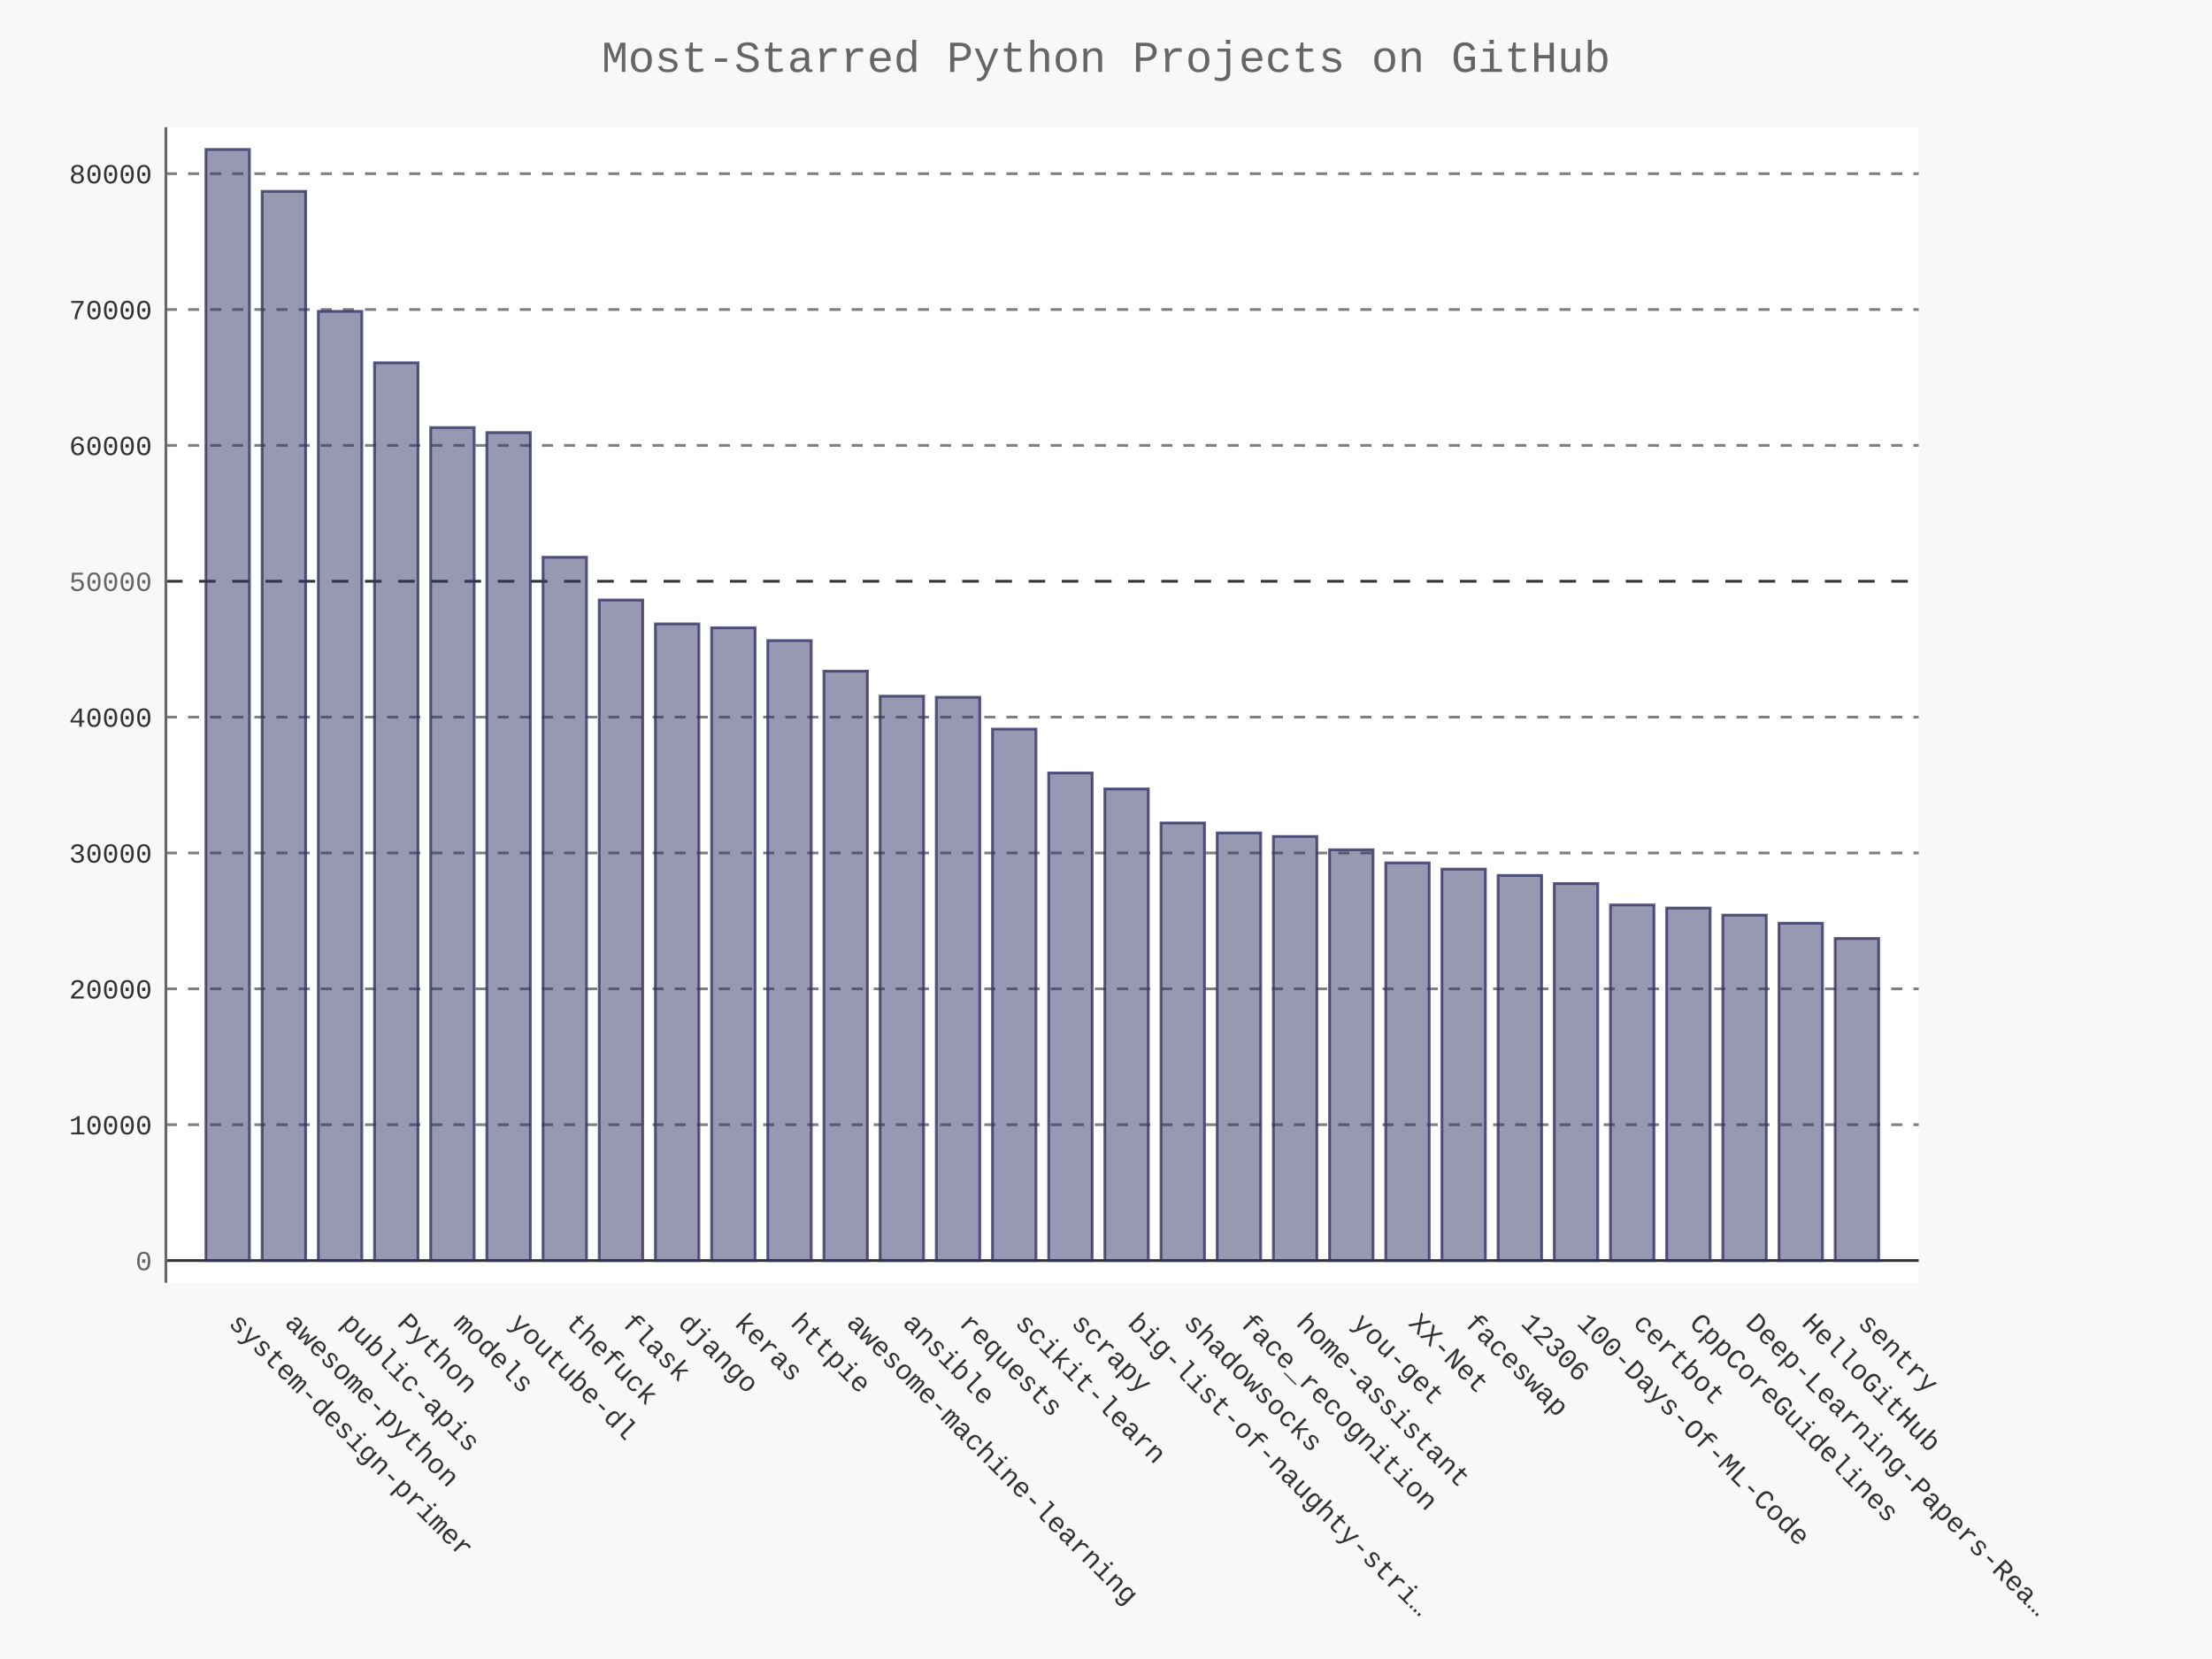
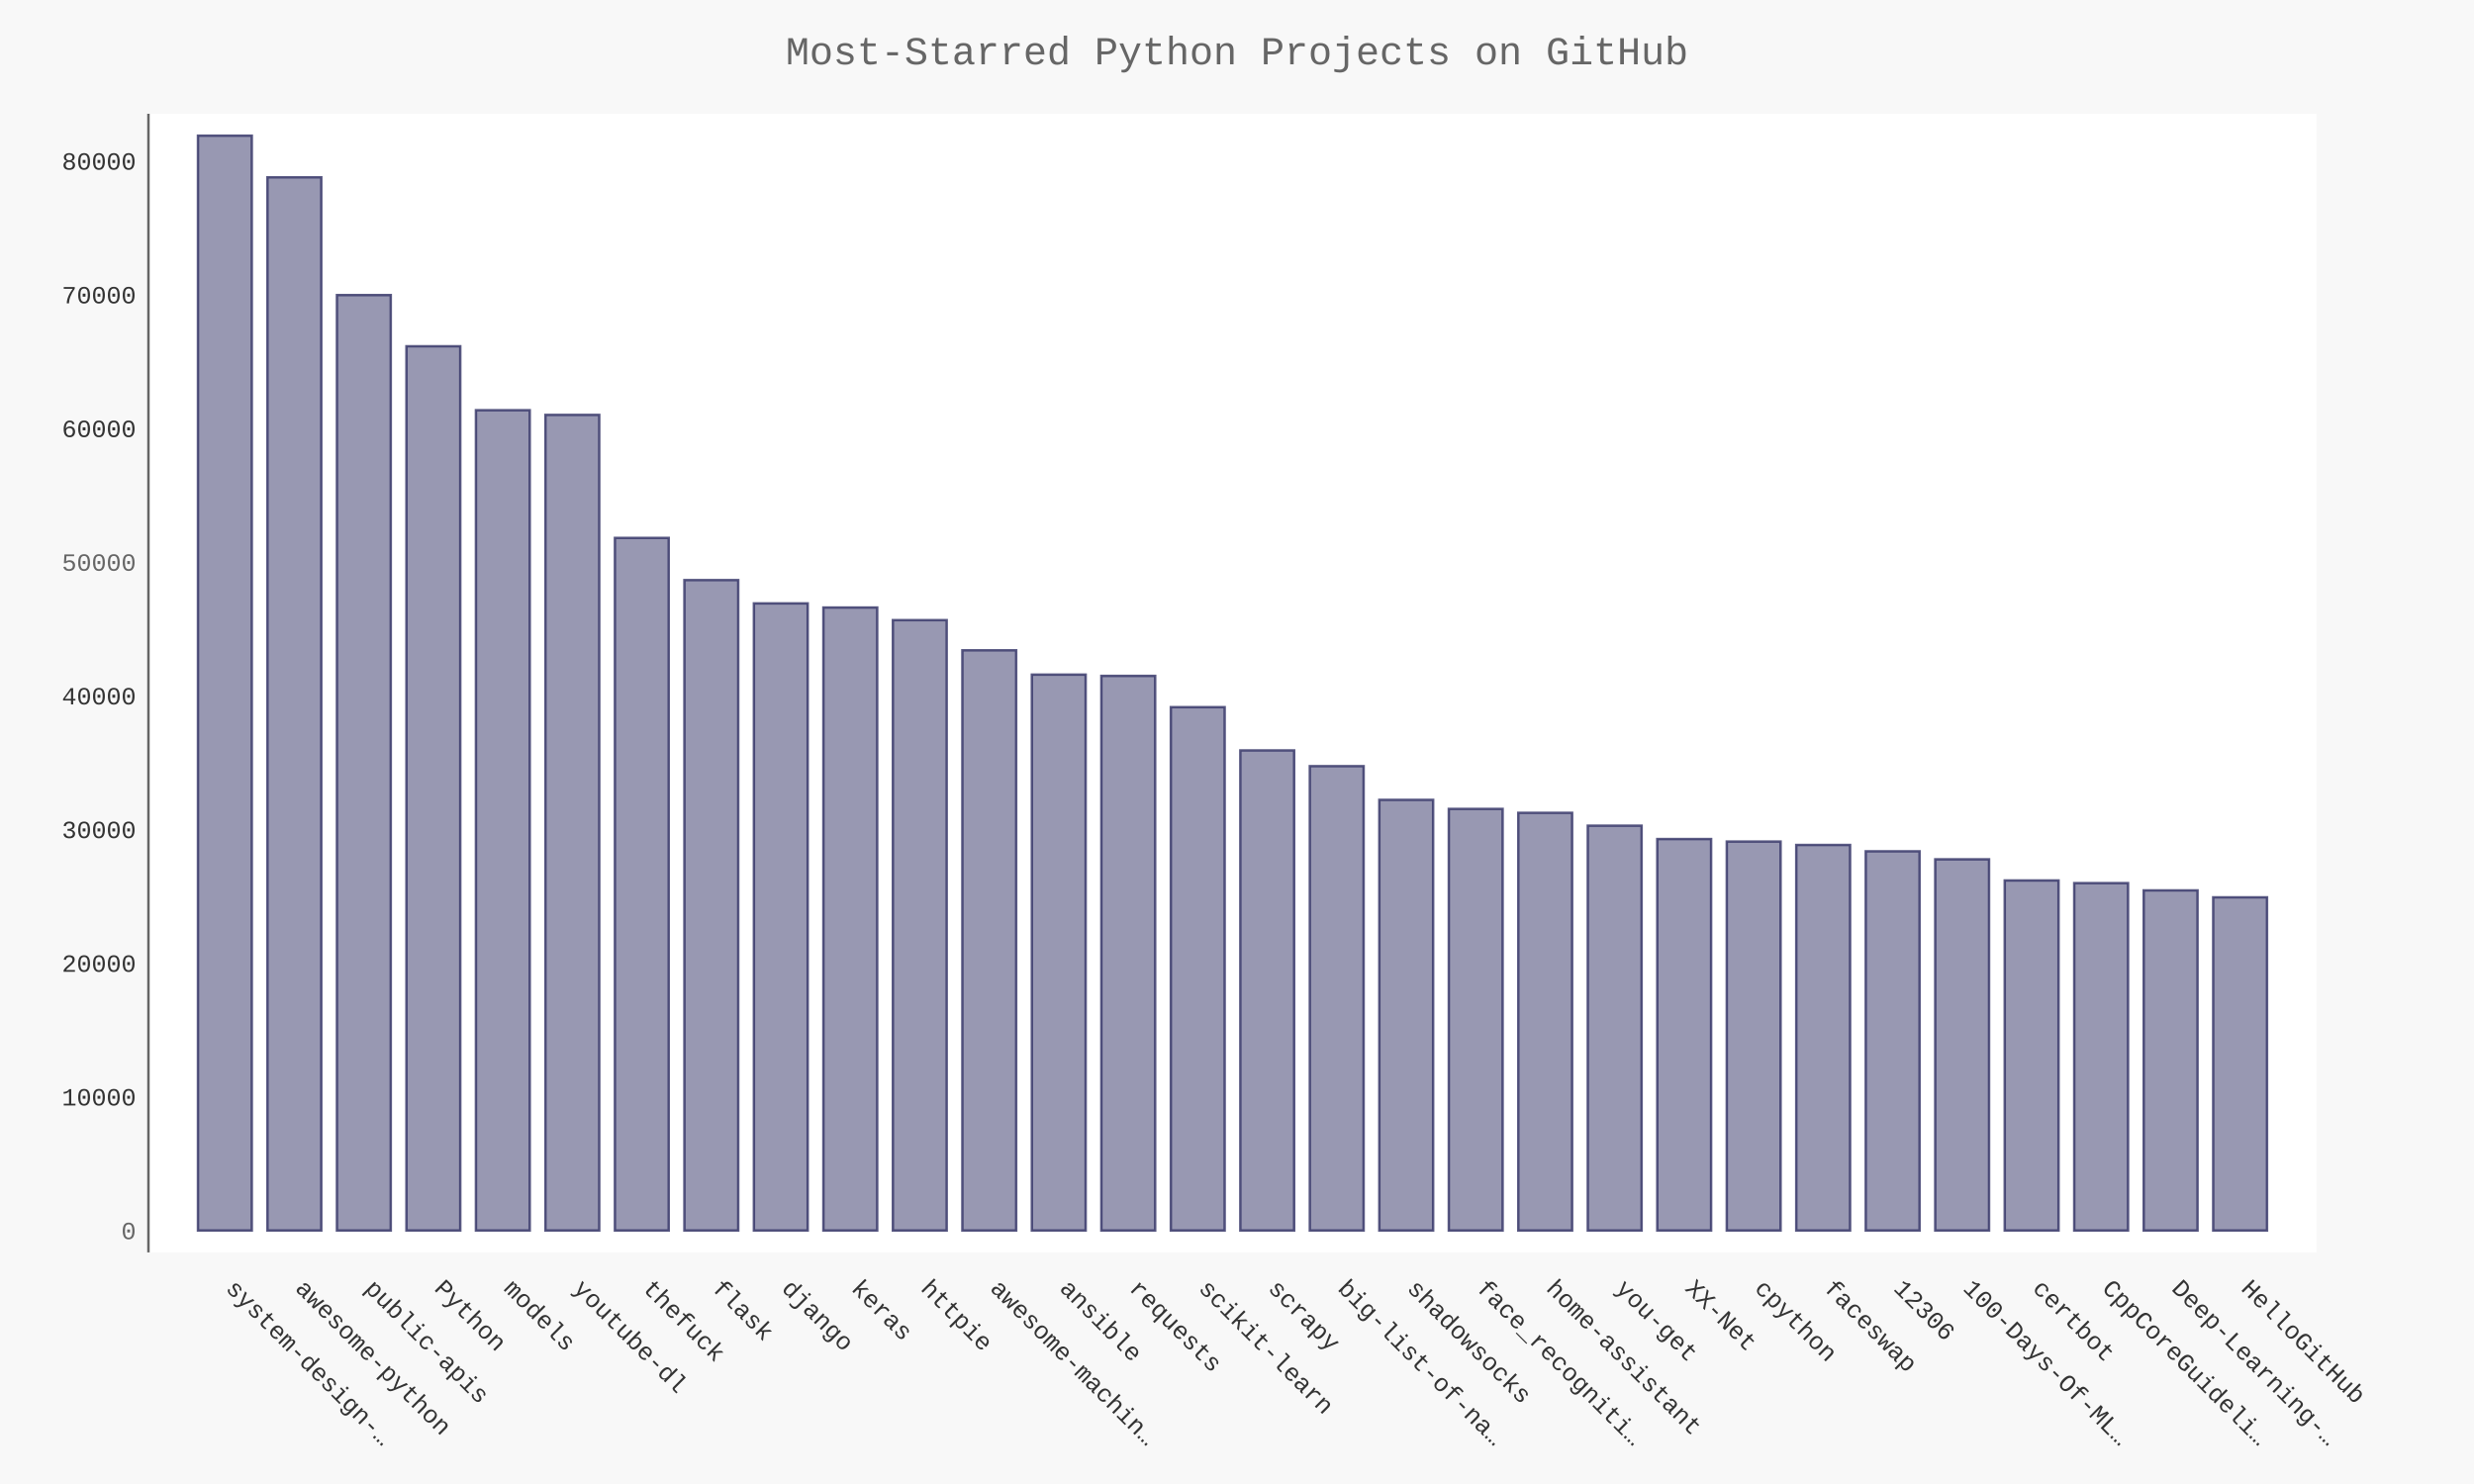
- <svg xmlns="http://www.w3.org/2000/svg" id="chart-6fff0e84-6c82-4b8a-a5e7-587be5ea14d1" class="pygal-chart" viewBox="0 0 800 600">
+ <svg xmlns="http://www.w3.org/2000/svg" id="chart-fe923cab-a048-4718-bad2-203f5459e405" class="pygal-chart" viewBox="0 0 1000 600">
  <defs>
-     <style type="text/css">#chart-6fff0e84-6c82-4b8a-a5e7-587be5ea14d1{-webkit-user-select:none;-webkit-font-smoothing:antialiased;font-family:Consolas,"Liberation Mono",Menlo,Courier,monospace}#chart-6fff0e84-6c82-4b8a-a5e7-587be5ea14d1 .title{font-family:Consolas,"Liberation Mono",Menlo,Courier,monospace;font-size:16px}#chart-6fff0e84-6c82-4b8a-a5e7-587be5ea14d1 .legends .legend text{font-family:Consolas,"Liberation Mono",Menlo,Courier,monospace;font-size:14px}#chart-6fff0e84-6c82-4b8a-a5e7-587be5ea14d1 .axis text{font-family:Consolas,"Liberation Mono",Menlo,Courier,monospace;font-size:10px}#chart-6fff0e84-6c82-4b8a-a5e7-587be5ea14d1 .axis text.major{font-family:Consolas,"Liberation Mono",Menlo,Courier,monospace;font-size:10px}#chart-6fff0e84-6c82-4b8a-a5e7-587be5ea14d1 .text-overlay text.value{font-family:Consolas,"Liberation Mono",Menlo,Courier,monospace;font-size:16px}#chart-6fff0e84-6c82-4b8a-a5e7-587be5ea14d1 .text-overlay text.label{font-family:Consolas,"Liberation Mono",Menlo,Courier,monospace;font-size:10px}#chart-6fff0e84-6c82-4b8a-a5e7-587be5ea14d1 .tooltip{font-family:Consolas,"Liberation Mono",Menlo,Courier,monospace;font-size:14px}#chart-6fff0e84-6c82-4b8a-a5e7-587be5ea14d1 text.no_data{font-family:Consolas,"Liberation Mono",Menlo,Courier,monospace;font-size:64px}
- #chart-6fff0e84-6c82-4b8a-a5e7-587be5ea14d1{background-color:#f8f8f8}#chart-6fff0e84-6c82-4b8a-a5e7-587be5ea14d1 path,#chart-6fff0e84-6c82-4b8a-a5e7-587be5ea14d1 line,#chart-6fff0e84-6c82-4b8a-a5e7-587be5ea14d1 rect,#chart-6fff0e84-6c82-4b8a-a5e7-587be5ea14d1 circle{-webkit-transition:250ms ease-in;-moz-transition:250ms ease-in;transition:250ms ease-in}#chart-6fff0e84-6c82-4b8a-a5e7-587be5ea14d1 .graph &gt; .background{fill:#f8f8f8}#chart-6fff0e84-6c82-4b8a-a5e7-587be5ea14d1 .plot &gt; .background{fill:#ffffff}#chart-6fff0e84-6c82-4b8a-a5e7-587be5ea14d1 .graph{fill:#333}#chart-6fff0e84-6c82-4b8a-a5e7-587be5ea14d1 text.no_data{fill:#666}#chart-6fff0e84-6c82-4b8a-a5e7-587be5ea14d1 .title{fill:#666}#chart-6fff0e84-6c82-4b8a-a5e7-587be5ea14d1 .legends .legend text{fill:#333}#chart-6fff0e84-6c82-4b8a-a5e7-587be5ea14d1 .legends .legend:hover text{fill:#666}#chart-6fff0e84-6c82-4b8a-a5e7-587be5ea14d1 .axis .line{stroke:#666}#chart-6fff0e84-6c82-4b8a-a5e7-587be5ea14d1 .axis .guide.line{stroke:rgba(0,0,0,0.5)}#chart-6fff0e84-6c82-4b8a-a5e7-587be5ea14d1 .axis .major.line{stroke:#333}#chart-6fff0e84-6c82-4b8a-a5e7-587be5ea14d1 .axis text.major{fill:#666}#chart-6fff0e84-6c82-4b8a-a5e7-587be5ea14d1 .axis.y .guides:hover .guide.line,#chart-6fff0e84-6c82-4b8a-a5e7-587be5ea14d1 .line-graph .axis.x .guides:hover .guide.line,#chart-6fff0e84-6c82-4b8a-a5e7-587be5ea14d1 .stackedline-graph .axis.x .guides:hover .guide.line,#chart-6fff0e84-6c82-4b8a-a5e7-587be5ea14d1 .xy-graph .axis.x .guides:hover .guide.line{stroke:#666}#chart-6fff0e84-6c82-4b8a-a5e7-587be5ea14d1 .axis .guides:hover text{fill:#666}#chart-6fff0e84-6c82-4b8a-a5e7-587be5ea14d1 .reactive{fill-opacity:.5;stroke-opacity:.8}#chart-6fff0e84-6c82-4b8a-a5e7-587be5ea14d1 .ci{stroke:#333}#chart-6fff0e84-6c82-4b8a-a5e7-587be5ea14d1 .reactive.active,#chart-6fff0e84-6c82-4b8a-a5e7-587be5ea14d1 .active .reactive{fill-opacity:.9;stroke-opacity:.9;stroke-width:4}#chart-6fff0e84-6c82-4b8a-a5e7-587be5ea14d1 .ci .reactive.active{stroke-width:1.5}#chart-6fff0e84-6c82-4b8a-a5e7-587be5ea14d1 .series text{fill:#666}#chart-6fff0e84-6c82-4b8a-a5e7-587be5ea14d1 .tooltip rect{fill:#ffffff;stroke:#666;-webkit-transition:opacity 250ms ease-in;-moz-transition:opacity 250ms ease-in;transition:opacity 250ms ease-in}#chart-6fff0e84-6c82-4b8a-a5e7-587be5ea14d1 .tooltip .label{fill:#333}#chart-6fff0e84-6c82-4b8a-a5e7-587be5ea14d1 .tooltip .label{fill:#333}#chart-6fff0e84-6c82-4b8a-a5e7-587be5ea14d1 .tooltip .legend{font-size:.8em;fill:rgba(0,0,0,0.5)}#chart-6fff0e84-6c82-4b8a-a5e7-587be5ea14d1 .tooltip .x_label{font-size:.6em;fill:#666}#chart-6fff0e84-6c82-4b8a-a5e7-587be5ea14d1 .tooltip .xlink{font-size:.5em;text-decoration:underline}#chart-6fff0e84-6c82-4b8a-a5e7-587be5ea14d1 .tooltip .value{font-size:1.5em}#chart-6fff0e84-6c82-4b8a-a5e7-587be5ea14d1 .bound{font-size:.5em}#chart-6fff0e84-6c82-4b8a-a5e7-587be5ea14d1 .max-value{font-size:.75em;fill:rgba(0,0,0,0.5)}#chart-6fff0e84-6c82-4b8a-a5e7-587be5ea14d1 .map-element{fill:#ffffff;stroke:rgba(0,0,0,0.5) !important}#chart-6fff0e84-6c82-4b8a-a5e7-587be5ea14d1 .map-element .reactive{fill-opacity:inherit;stroke-opacity:inherit}#chart-6fff0e84-6c82-4b8a-a5e7-587be5ea14d1 .color-0,#chart-6fff0e84-6c82-4b8a-a5e7-587be5ea14d1 .color-0 a:visited{stroke:#333366;fill:#333366}#chart-6fff0e84-6c82-4b8a-a5e7-587be5ea14d1 .text-overlay .color-0 text{fill:black}
- #chart-6fff0e84-6c82-4b8a-a5e7-587be5ea14d1 text.no_data{text-anchor:middle}#chart-6fff0e84-6c82-4b8a-a5e7-587be5ea14d1 .guide.line{fill:none}#chart-6fff0e84-6c82-4b8a-a5e7-587be5ea14d1 .centered{text-anchor:middle}#chart-6fff0e84-6c82-4b8a-a5e7-587be5ea14d1 .title{text-anchor:middle}#chart-6fff0e84-6c82-4b8a-a5e7-587be5ea14d1 .legends .legend text{fill-opacity:1}#chart-6fff0e84-6c82-4b8a-a5e7-587be5ea14d1 .axis.x text{text-anchor:middle}#chart-6fff0e84-6c82-4b8a-a5e7-587be5ea14d1 .axis.x:not(.web) text[transform]{text-anchor:start}#chart-6fff0e84-6c82-4b8a-a5e7-587be5ea14d1 .axis.x:not(.web) text[transform].backwards{text-anchor:end}#chart-6fff0e84-6c82-4b8a-a5e7-587be5ea14d1 .axis.y text{text-anchor:end}#chart-6fff0e84-6c82-4b8a-a5e7-587be5ea14d1 .axis.y text[transform].backwards{text-anchor:start}#chart-6fff0e84-6c82-4b8a-a5e7-587be5ea14d1 .axis.y2 text{text-anchor:start}#chart-6fff0e84-6c82-4b8a-a5e7-587be5ea14d1 .axis.y2 text[transform].backwards{text-anchor:end}#chart-6fff0e84-6c82-4b8a-a5e7-587be5ea14d1 .axis .guide.line{stroke-dasharray:4,4}#chart-6fff0e84-6c82-4b8a-a5e7-587be5ea14d1 .axis .major.guide.line{stroke-dasharray:6,6}#chart-6fff0e84-6c82-4b8a-a5e7-587be5ea14d1 .horizontal .axis.y .guide.line,#chart-6fff0e84-6c82-4b8a-a5e7-587be5ea14d1 .horizontal .axis.y2 .guide.line,#chart-6fff0e84-6c82-4b8a-a5e7-587be5ea14d1 .vertical .axis.x .guide.line{opacity:0}#chart-6fff0e84-6c82-4b8a-a5e7-587be5ea14d1 .horizontal .axis.always_show .guide.line,#chart-6fff0e84-6c82-4b8a-a5e7-587be5ea14d1 .vertical .axis.always_show .guide.line{opacity:1 !important}#chart-6fff0e84-6c82-4b8a-a5e7-587be5ea14d1 .axis.y .guides:hover .guide.line,#chart-6fff0e84-6c82-4b8a-a5e7-587be5ea14d1 .axis.y2 .guides:hover .guide.line,#chart-6fff0e84-6c82-4b8a-a5e7-587be5ea14d1 .axis.x .guides:hover .guide.line{opacity:1}#chart-6fff0e84-6c82-4b8a-a5e7-587be5ea14d1 .axis .guides:hover text{opacity:1}#chart-6fff0e84-6c82-4b8a-a5e7-587be5ea14d1 .nofill{fill:none}#chart-6fff0e84-6c82-4b8a-a5e7-587be5ea14d1 .subtle-fill{fill-opacity:.2}#chart-6fff0e84-6c82-4b8a-a5e7-587be5ea14d1 .dot{stroke-width:1px;fill-opacity:1}#chart-6fff0e84-6c82-4b8a-a5e7-587be5ea14d1 .dot.active{stroke-width:5px}#chart-6fff0e84-6c82-4b8a-a5e7-587be5ea14d1 .dot.negative{fill:transparent}#chart-6fff0e84-6c82-4b8a-a5e7-587be5ea14d1 text,#chart-6fff0e84-6c82-4b8a-a5e7-587be5ea14d1 tspan{stroke:none !important}#chart-6fff0e84-6c82-4b8a-a5e7-587be5ea14d1 .series text.active{opacity:1}#chart-6fff0e84-6c82-4b8a-a5e7-587be5ea14d1 .tooltip rect{fill-opacity:.95;stroke-width:.5}#chart-6fff0e84-6c82-4b8a-a5e7-587be5ea14d1 .tooltip text{fill-opacity:1}#chart-6fff0e84-6c82-4b8a-a5e7-587be5ea14d1 .showable{visibility:hidden}#chart-6fff0e84-6c82-4b8a-a5e7-587be5ea14d1 .showable.shown{visibility:visible}#chart-6fff0e84-6c82-4b8a-a5e7-587be5ea14d1 .gauge-background{fill:rgba(229,229,229,1);stroke:none}#chart-6fff0e84-6c82-4b8a-a5e7-587be5ea14d1 .bg-lines{stroke:#f8f8f8;stroke-width:2px}</style>
+     <style type="text/css">#chart-fe923cab-a048-4718-bad2-203f5459e405{-webkit-user-select:none;-webkit-font-smoothing:antialiased;font-family:Consolas,"Liberation Mono",Menlo,Courier,monospace}#chart-fe923cab-a048-4718-bad2-203f5459e405 .title{font-family:Consolas,"Liberation Mono",Menlo,Courier,monospace;font-size:16px}#chart-fe923cab-a048-4718-bad2-203f5459e405 .legends .legend text{font-family:Consolas,"Liberation Mono",Menlo,Courier,monospace;font-size:14px}#chart-fe923cab-a048-4718-bad2-203f5459e405 .axis text{font-family:Consolas,"Liberation Mono",Menlo,Courier,monospace;font-size:10px}#chart-fe923cab-a048-4718-bad2-203f5459e405 .axis text.major{font-family:Consolas,"Liberation Mono",Menlo,Courier,monospace;font-size:10px}#chart-fe923cab-a048-4718-bad2-203f5459e405 .text-overlay text.value{font-family:Consolas,"Liberation Mono",Menlo,Courier,monospace;font-size:16px}#chart-fe923cab-a048-4718-bad2-203f5459e405 .text-overlay text.label{font-family:Consolas,"Liberation Mono",Menlo,Courier,monospace;font-size:10px}#chart-fe923cab-a048-4718-bad2-203f5459e405 .tooltip{font-family:Consolas,"Liberation Mono",Menlo,Courier,monospace;font-size:14px}#chart-fe923cab-a048-4718-bad2-203f5459e405 text.no_data{font-family:Consolas,"Liberation Mono",Menlo,Courier,monospace;font-size:64px}
+ #chart-fe923cab-a048-4718-bad2-203f5459e405{background-color:#f8f8f8}#chart-fe923cab-a048-4718-bad2-203f5459e405 path,#chart-fe923cab-a048-4718-bad2-203f5459e405 line,#chart-fe923cab-a048-4718-bad2-203f5459e405 rect,#chart-fe923cab-a048-4718-bad2-203f5459e405 circle{-webkit-transition:250ms ease-in;-moz-transition:250ms ease-in;transition:250ms ease-in}#chart-fe923cab-a048-4718-bad2-203f5459e405 .graph &gt; .background{fill:#f8f8f8}#chart-fe923cab-a048-4718-bad2-203f5459e405 .plot &gt; .background{fill:#ffffff}#chart-fe923cab-a048-4718-bad2-203f5459e405 .graph{fill:#333}#chart-fe923cab-a048-4718-bad2-203f5459e405 text.no_data{fill:#666}#chart-fe923cab-a048-4718-bad2-203f5459e405 .title{fill:#666}#chart-fe923cab-a048-4718-bad2-203f5459e405 .legends .legend text{fill:#333}#chart-fe923cab-a048-4718-bad2-203f5459e405 .legends .legend:hover text{fill:#666}#chart-fe923cab-a048-4718-bad2-203f5459e405 .axis .line{stroke:#666}#chart-fe923cab-a048-4718-bad2-203f5459e405 .axis .guide.line{stroke:rgba(0,0,0,0.5)}#chart-fe923cab-a048-4718-bad2-203f5459e405 .axis .major.line{stroke:#333}#chart-fe923cab-a048-4718-bad2-203f5459e405 .axis text.major{fill:#666}#chart-fe923cab-a048-4718-bad2-203f5459e405 .axis.y .guides:hover .guide.line,#chart-fe923cab-a048-4718-bad2-203f5459e405 .line-graph .axis.x .guides:hover .guide.line,#chart-fe923cab-a048-4718-bad2-203f5459e405 .stackedline-graph .axis.x .guides:hover .guide.line,#chart-fe923cab-a048-4718-bad2-203f5459e405 .xy-graph .axis.x .guides:hover .guide.line{stroke:#666}#chart-fe923cab-a048-4718-bad2-203f5459e405 .axis .guides:hover text{fill:#666}#chart-fe923cab-a048-4718-bad2-203f5459e405 .reactive{fill-opacity:.5;stroke-opacity:.8}#chart-fe923cab-a048-4718-bad2-203f5459e405 .ci{stroke:#333}#chart-fe923cab-a048-4718-bad2-203f5459e405 .reactive.active,#chart-fe923cab-a048-4718-bad2-203f5459e405 .active .reactive{fill-opacity:.9;stroke-opacity:.9;stroke-width:4}#chart-fe923cab-a048-4718-bad2-203f5459e405 .ci .reactive.active{stroke-width:1.5}#chart-fe923cab-a048-4718-bad2-203f5459e405 .series text{fill:#666}#chart-fe923cab-a048-4718-bad2-203f5459e405 .tooltip rect{fill:#ffffff;stroke:#666;-webkit-transition:opacity 250ms ease-in;-moz-transition:opacity 250ms ease-in;transition:opacity 250ms ease-in}#chart-fe923cab-a048-4718-bad2-203f5459e405 .tooltip .label{fill:#333}#chart-fe923cab-a048-4718-bad2-203f5459e405 .tooltip .label{fill:#333}#chart-fe923cab-a048-4718-bad2-203f5459e405 .tooltip .legend{font-size:.8em;fill:rgba(0,0,0,0.5)}#chart-fe923cab-a048-4718-bad2-203f5459e405 .tooltip .x_label{font-size:.6em;fill:#666}#chart-fe923cab-a048-4718-bad2-203f5459e405 .tooltip .xlink{font-size:.5em;text-decoration:underline}#chart-fe923cab-a048-4718-bad2-203f5459e405 .tooltip .value{font-size:1.5em}#chart-fe923cab-a048-4718-bad2-203f5459e405 .bound{font-size:.5em}#chart-fe923cab-a048-4718-bad2-203f5459e405 .max-value{font-size:.75em;fill:rgba(0,0,0,0.5)}#chart-fe923cab-a048-4718-bad2-203f5459e405 .map-element{fill:#ffffff;stroke:rgba(0,0,0,0.5) !important}#chart-fe923cab-a048-4718-bad2-203f5459e405 .map-element .reactive{fill-opacity:inherit;stroke-opacity:inherit}#chart-fe923cab-a048-4718-bad2-203f5459e405 .color-0,#chart-fe923cab-a048-4718-bad2-203f5459e405 .color-0 a:visited{stroke:#333366;fill:#333366}#chart-fe923cab-a048-4718-bad2-203f5459e405 .text-overlay .color-0 text{fill:black}
+ #chart-fe923cab-a048-4718-bad2-203f5459e405 text.no_data{text-anchor:middle}#chart-fe923cab-a048-4718-bad2-203f5459e405 .guide.line{fill:none}#chart-fe923cab-a048-4718-bad2-203f5459e405 .centered{text-anchor:middle}#chart-fe923cab-a048-4718-bad2-203f5459e405 .title{text-anchor:middle}#chart-fe923cab-a048-4718-bad2-203f5459e405 .legends .legend text{fill-opacity:1}#chart-fe923cab-a048-4718-bad2-203f5459e405 .axis.x text{text-anchor:middle}#chart-fe923cab-a048-4718-bad2-203f5459e405 .axis.x:not(.web) text[transform]{text-anchor:start}#chart-fe923cab-a048-4718-bad2-203f5459e405 .axis.x:not(.web) text[transform].backwards{text-anchor:end}#chart-fe923cab-a048-4718-bad2-203f5459e405 .axis.y text{text-anchor:end}#chart-fe923cab-a048-4718-bad2-203f5459e405 .axis.y text[transform].backwards{text-anchor:start}#chart-fe923cab-a048-4718-bad2-203f5459e405 .axis.y2 text{text-anchor:start}#chart-fe923cab-a048-4718-bad2-203f5459e405 .axis.y2 text[transform].backwards{text-anchor:end}#chart-fe923cab-a048-4718-bad2-203f5459e405 .axis .guide.line{stroke-dasharray:4,4}#chart-fe923cab-a048-4718-bad2-203f5459e405 .axis .major.guide.line{stroke-dasharray:6,6}#chart-fe923cab-a048-4718-bad2-203f5459e405 .horizontal .axis.y .guide.line,#chart-fe923cab-a048-4718-bad2-203f5459e405 .horizontal .axis.y2 .guide.line,#chart-fe923cab-a048-4718-bad2-203f5459e405 .vertical .axis.x .guide.line{opacity:0}#chart-fe923cab-a048-4718-bad2-203f5459e405 .horizontal .axis.always_show .guide.line,#chart-fe923cab-a048-4718-bad2-203f5459e405 .vertical .axis.always_show .guide.line{opacity:1 !important}#chart-fe923cab-a048-4718-bad2-203f5459e405 .axis.y .guides:hover .guide.line,#chart-fe923cab-a048-4718-bad2-203f5459e405 .axis.y2 .guides:hover .guide.line,#chart-fe923cab-a048-4718-bad2-203f5459e405 .axis.x .guides:hover .guide.line{opacity:1}#chart-fe923cab-a048-4718-bad2-203f5459e405 .axis .guides:hover text{opacity:1}#chart-fe923cab-a048-4718-bad2-203f5459e405 .nofill{fill:none}#chart-fe923cab-a048-4718-bad2-203f5459e405 .subtle-fill{fill-opacity:.2}#chart-fe923cab-a048-4718-bad2-203f5459e405 .dot{stroke-width:1px;fill-opacity:1}#chart-fe923cab-a048-4718-bad2-203f5459e405 .dot.active{stroke-width:5px}#chart-fe923cab-a048-4718-bad2-203f5459e405 .dot.negative{fill:transparent}#chart-fe923cab-a048-4718-bad2-203f5459e405 text,#chart-fe923cab-a048-4718-bad2-203f5459e405 tspan{stroke:none !important}#chart-fe923cab-a048-4718-bad2-203f5459e405 .series text.active{opacity:1}#chart-fe923cab-a048-4718-bad2-203f5459e405 .tooltip rect{fill-opacity:.95;stroke-width:.5}#chart-fe923cab-a048-4718-bad2-203f5459e405 .tooltip text{fill-opacity:1}#chart-fe923cab-a048-4718-bad2-203f5459e405 .showable{visibility:hidden}#chart-fe923cab-a048-4718-bad2-203f5459e405 .showable.shown{visibility:visible}#chart-fe923cab-a048-4718-bad2-203f5459e405 .gauge-background{fill:rgba(229,229,229,1);stroke:none}#chart-fe923cab-a048-4718-bad2-203f5459e405 .bg-lines{stroke:#f8f8f8;stroke-width:2px}</style>
  </defs>
  <g class="graph bar-graph vertical">
-     <rect class="background" height="600" width="800" x="0" y="0" />
+     <rect class="background" height="600" width="1000" x="0" y="0" />
    <g class="plot" transform="translate(60, 46)">
-       <rect class="background" height="417.934" width="633.934" x="0" y="0" />
-       <g class="axis y always_show">
-         <g class="guides">
-           <path class="axis major line" d="M0 409.897 h633.934" />
-           <text class="major" x="-5" y="413.397">0</text>
-         </g>
-         <g class="guides">
-           <path class="guide line" d="M0 360.761 h633.934" />
-           <text class="" x="-5" y="364.261">10000</text>
-         </g>
-         <g class="guides">
-           <path class="guide line" d="M0 311.626 h633.934" />
-           <text class="" x="-5" y="315.126">20000</text>
-         </g>
-         <g class="guides">
-           <path class="guide line" d="M0 262.49 h633.934" />
-           <text class="" x="-5" y="265.99">30000</text>
-         </g>
-         <g class="guides">
-           <path class="guide line" d="M0 213.355 h633.934" />
-           <text class="" x="-5" y="216.855">40000</text>
-         </g>
-         <g class="guides">
-           <path class="major guide line" d="M0 164.219 h633.934" />
-           <text class="major" x="-5" y="167.719">50000</text>
-         </g>
-         <g class="guides">
-           <path class="guide line" d="M0 115.084 h633.934" />
-           <text class="" x="-5" y="118.584">60000</text>
-         </g>
-         <g class="guides">
-           <path class="guide line" d="M0 65.948 h633.934" />
-           <text class="" x="-5" y="69.448">70000</text>
-         </g>
-         <g class="guides">
-           <path class="guide line" d="M0 16.813 h633.934" />
-           <text class="" x="-5" y="20.313">80000</text>
+       <rect class="background" height="460.36" width="876.36" x="0" y="0" />
+       <g class="axis y">
+         <g class="guides">
+           <text class="major" x="-5" y="455.007">0</text>
+         </g>
+         <g class="guides">
+           <text class="" x="-5" y="400.956">10000</text>
+         </g>
+         <g class="guides">
+           <text class="" x="-5" y="346.904">20000</text>
+         </g>
+         <g class="guides">
+           <text class="" x="-5" y="292.853">30000</text>
+         </g>
+         <g class="guides">
+           <text class="" x="-5" y="238.802">40000</text>
+         </g>
+         <g class="guides">
+           <text class="major" x="-5" y="184.75">50000</text>
+         </g>
+         <g class="guides">
+           <text class="" x="-5" y="130.699">60000</text>
+         </g>
+         <g class="guides">
+           <text class="" x="-5" y="76.647">70000</text>
+         </g>
+         <g class="guides">
+           <text class="" x="-5" y="22.596">80000</text>
        </g>
      </g>
      <g class="axis x">
-         <path class="line" d="M0 0 v417.934" />
-         <g class="guides">
-           <path class="guide line" d="M22.35 0 v417.934" />
-           <text class="" x="22.35" y="432.934" transform="rotate(45 22.35024 432.934)">system-design-primer</text>
-         </g>
-         <g class="guides">
-           <path class="guide line" d="M42.669 0 v417.934" />
-           <text class="" x="42.669" y="432.934" transform="rotate(45 42.66863 432.934)">awesome-python</text>
-         </g>
-         <g class="guides">
-           <path class="guide line" d="M62.987 0 v417.934" />
-           <text class="" x="62.987" y="432.934" transform="rotate(45 62.98703 432.934)">public-apis</text>
-         </g>
-         <g class="guides">
-           <path class="guide line" d="M83.305 0 v417.934" />
-           <text class="" x="83.305" y="432.934" transform="rotate(45 83.30543 432.934)">Python</text>
-         </g>
-         <g class="guides">
-           <path class="guide line" d="M103.624 0 v417.934" />
-           <text class="" x="103.624" y="432.934" transform="rotate(45 103.6238 432.934)">models</text>
-         </g>
-         <g class="guides">
-           <path class="guide line" d="M123.942 0 v417.934" />
-           <text class="" x="123.942" y="432.934" transform="rotate(45 123.9422 432.934)">youtube-dl</text>
-         </g>
-         <g class="guides">
-           <path class="guide line" d="M144.261 0 v417.934" />
-           <text class="" x="144.261" y="432.934" transform="rotate(45 144.2606 432.934)">thefuck</text>
-         </g>
-         <g class="guides">
-           <path class="guide line" d="M164.579 0 v417.934" />
-           <text class="" x="164.579" y="432.934" transform="rotate(45 164.579 432.934)">flask</text>
-         </g>
-         <g class="guides">
-           <path class="guide line" d="M184.897 0 v417.934" />
-           <text class="" x="184.897" y="432.934" transform="rotate(45 184.8974 432.934)">django</text>
-         </g>
-         <g class="guides">
-           <path class="guide line" d="M205.216 0 v417.934" />
-           <text class="" x="205.216" y="432.934" transform="rotate(45 205.2158 432.934)">keras</text>
-         </g>
-         <g class="guides">
-           <path class="guide line" d="M225.534 0 v417.934" />
-           <text class="" x="225.534" y="432.934" transform="rotate(45 225.5342 432.934)">httpie</text>
-         </g>
-         <g class="guides">
-           <path class="guide line" d="M245.853 0 v417.934" />
-           <text class="" x="245.853" y="432.934" transform="rotate(45 245.8526 432.934)">awesome-machine-learning</text>
-         </g>
-         <g class="guides">
-           <path class="guide line" d="M266.171 0 v417.934" />
-           <text class="" x="266.171" y="432.934" transform="rotate(45 266.171 432.934)">ansible</text>
-         </g>
-         <g class="guides">
-           <path class="guide line" d="M286.489 0 v417.934" />
-           <text class="" x="286.489" y="432.934" transform="rotate(45 286.4894 432.934)">requests</text>
-         </g>
-         <g class="guides">
-           <path class="guide line" d="M306.808 0 v417.934" />
-           <text class="" x="306.808" y="432.934" transform="rotate(45 306.8078 432.934)">scikit-learn</text>
-         </g>
-         <g class="guides">
-           <path class="guide line" d="M327.126 0 v417.934" />
-           <text class="" x="327.126" y="432.934" transform="rotate(45 327.1262 432.934)">scrapy</text>
-         </g>
-         <g class="guides">
-           <path class="guide line" d="M347.445 0 v417.934" />
-           <text class="" x="347.445" y="432.934" transform="rotate(45 347.4446 432.934)">big-list-of-naughty-stri…</text>
-         </g>
-         <g class="guides">
-           <path class="guide line" d="M367.763 0 v417.934" />
-           <text class="" x="367.763" y="432.934" transform="rotate(45 367.763 432.934)">shadowsocks</text>
-         </g>
-         <g class="guides">
-           <path class="guide line" d="M388.081 0 v417.934" />
-           <text class="" x="388.081" y="432.934" transform="rotate(45 388.0814 432.934)">face_recognition</text>
-         </g>
-         <g class="guides">
-           <path class="guide line" d="M408.4 0 v417.934" />
-           <text class="" x="408.4" y="432.934" transform="rotate(45 408.3998 432.934)">home-assistant</text>
-         </g>
-         <g class="guides">
-           <path class="guide line" d="M428.718 0 v417.934" />
-           <text class="" x="428.718" y="432.934" transform="rotate(45 428.7182 432.934)">you-get</text>
-         </g>
-         <g class="guides">
-           <path class="guide line" d="M449.037 0 v417.934" />
-           <text class="" x="449.037" y="432.934" transform="rotate(45 449.0366 432.934)">XX-Net</text>
-         </g>
-         <g class="guides">
-           <path class="guide line" d="M469.355 0 v417.934" />
-           <text class="" x="469.355" y="432.934" transform="rotate(45 469.355 432.934)">faceswap</text>
-         </g>
-         <g class="guides">
-           <path class="guide line" d="M489.673 0 v417.934" />
-           <text class="" x="489.673" y="432.934" transform="rotate(45 489.6734 432.934)">12306</text>
-         </g>
-         <g class="guides">
-           <path class="guide line" d="M509.992 0 v417.934" />
-           <text class="" x="509.992" y="432.934" transform="rotate(45 509.9918 432.934)">100-Days-Of-ML-Code</text>
-         </g>
-         <g class="guides">
-           <path class="guide line" d="M530.31 0 v417.934" />
-           <text class="" x="530.31" y="432.934" transform="rotate(45 530.3102 432.934)">certbot</text>
-         </g>
-         <g class="guides">
-           <path class="guide line" d="M550.629 0 v417.934" />
-           <text class="" x="550.629" y="432.934" transform="rotate(45 550.6286 432.934)">CppCoreGuidelines</text>
-         </g>
-         <g class="guides">
-           <path class="guide line" d="M570.947 0 v417.934" />
-           <text class="" x="570.947" y="432.934" transform="rotate(45 570.947 432.934)">Deep-Learning-Papers-Rea…</text>
-         </g>
-         <g class="guides">
-           <path class="guide line" d="M591.265 0 v417.934" />
-           <text class="" x="591.265" y="432.934" transform="rotate(45 591.2653 432.934)">HelloGitHub</text>
-         </g>
-         <g class="guides">
-           <path class="guide line" d="M611.584 0 v417.934" />
-           <text class="" x="611.584" y="432.934" transform="rotate(45 611.5837 432.934)">sentry</text>
+         <path class="line" d="M0 0 v460.36" />
+         <g class="guides">
+           <path class="guide line" d="M30.897 0 v460.36" />
+           <text class="" x="30.897" y="475.36" transform="rotate(45 30.89732 475.3604)">system-design-…</text>
+         </g>
+         <g class="guides">
+           <path class="guide line" d="M58.986 0 v460.36" />
+           <text class="" x="58.986" y="475.36" transform="rotate(45 58.9858 475.3604)">awesome-python</text>
+         </g>
+         <g class="guides">
+           <path class="guide line" d="M87.074 0 v460.36" />
+           <text class="" x="87.074" y="475.36" transform="rotate(45 87.07427 475.3604)">public-apis</text>
+         </g>
+         <g class="guides">
+           <path class="guide line" d="M115.163 0 v460.36" />
+           <text class="" x="115.163" y="475.36" transform="rotate(45 115.1627 475.3604)">Python</text>
+         </g>
+         <g class="guides">
+           <path class="guide line" d="M143.251 0 v460.36" />
+           <text class="" x="143.251" y="475.36" transform="rotate(45 143.2512 475.3604)">models</text>
+         </g>
+         <g class="guides">
+           <path class="guide line" d="M171.34 0 v460.36" />
+           <text class="" x="171.34" y="475.36" transform="rotate(45 171.3397 475.3604)">youtube-dl</text>
+         </g>
+         <g class="guides">
+           <path class="guide line" d="M199.428 0 v460.36" />
+           <text class="" x="199.428" y="475.36" transform="rotate(45 199.4282 475.3604)">thefuck</text>
+         </g>
+         <g class="guides">
+           <path class="guide line" d="M227.517 0 v460.36" />
+           <text class="" x="227.517" y="475.36" transform="rotate(45 227.5166 475.3604)">flask</text>
+         </g>
+         <g class="guides">
+           <path class="guide line" d="M255.605 0 v460.36" />
+           <text class="" x="255.605" y="475.36" transform="rotate(45 255.6051 475.3604)">django</text>
+         </g>
+         <g class="guides">
+           <path class="guide line" d="M283.694 0 v460.36" />
+           <text class="" x="283.694" y="475.36" transform="rotate(45 283.6936 475.3604)">keras</text>
+         </g>
+         <g class="guides">
+           <path class="guide line" d="M311.782 0 v460.36" />
+           <text class="" x="311.782" y="475.36" transform="rotate(45 311.7821 475.3604)">httpie</text>
+         </g>
+         <g class="guides">
+           <path class="guide line" d="M339.871 0 v460.36" />
+           <text class="" x="339.871" y="475.36" transform="rotate(45 339.8705 475.3604)">awesome-machin…</text>
+         </g>
+         <g class="guides">
+           <path class="guide line" d="M367.959 0 v460.36" />
+           <text class="" x="367.959" y="475.36" transform="rotate(45 367.959 475.3604)">ansible</text>
+         </g>
+         <g class="guides">
+           <path class="guide line" d="M396.047 0 v460.36" />
+           <text class="" x="396.047" y="475.36" transform="rotate(45 396.0475 475.3604)">requests</text>
+         </g>
+         <g class="guides">
+           <path class="guide line" d="M424.136 0 v460.36" />
+           <text class="" x="424.136" y="475.36" transform="rotate(45 424.136 475.3604)">scikit-learn</text>
+         </g>
+         <g class="guides">
+           <path class="guide line" d="M452.224 0 v460.36" />
+           <text class="" x="452.224" y="475.36" transform="rotate(45 452.2244 475.3604)">scrapy</text>
+         </g>
+         <g class="guides">
+           <path class="guide line" d="M480.313 0 v460.36" />
+           <text class="" x="480.313" y="475.36" transform="rotate(45 480.3129 475.3604)">big-list-of-na…</text>
+         </g>
+         <g class="guides">
+           <path class="guide line" d="M508.401 0 v460.36" />
+           <text class="" x="508.401" y="475.36" transform="rotate(45 508.4014 475.3604)">shadowsocks</text>
+         </g>
+         <g class="guides">
+           <path class="guide line" d="M536.49 0 v460.36" />
+           <text class="" x="536.49" y="475.36" transform="rotate(45 536.4899 475.3604)">face_recogniti…</text>
+         </g>
+         <g class="guides">
+           <path class="guide line" d="M564.578 0 v460.36" />
+           <text class="" x="564.578" y="475.36" transform="rotate(45 564.5783 475.3604)">home-assistant</text>
+         </g>
+         <g class="guides">
+           <path class="guide line" d="M592.667 0 v460.36" />
+           <text class="" x="592.667" y="475.36" transform="rotate(45 592.6668 475.3604)">you-get</text>
+         </g>
+         <g class="guides">
+           <path class="guide line" d="M620.755 0 v460.36" />
+           <text class="" x="620.755" y="475.36" transform="rotate(45 620.7553 475.3604)">XX-Net</text>
+         </g>
+         <g class="guides">
+           <path class="guide line" d="M648.844 0 v460.36" />
+           <text class="" x="648.844" y="475.36" transform="rotate(45 648.8438 475.3604)">cpython</text>
+         </g>
+         <g class="guides">
+           <path class="guide line" d="M676.932 0 v460.36" />
+           <text class="" x="676.932" y="475.36" transform="rotate(45 676.9322 475.3604)">faceswap</text>
+         </g>
+         <g class="guides">
+           <path class="guide line" d="M705.021 0 v460.36" />
+           <text class="" x="705.021" y="475.36" transform="rotate(45 705.0207 475.3604)">12306</text>
+         </g>
+         <g class="guides">
+           <path class="guide line" d="M733.109 0 v460.36" />
+           <text class="" x="733.109" y="475.36" transform="rotate(45 733.1092 475.3604)">100-Days-Of-ML…</text>
+         </g>
+         <g class="guides">
+           <path class="guide line" d="M761.198 0 v460.36" />
+           <text class="" x="761.198" y="475.36" transform="rotate(45 761.1976 475.3604)">certbot</text>
+         </g>
+         <g class="guides">
+           <path class="guide line" d="M789.286 0 v460.36" />
+           <text class="" x="789.286" y="475.36" transform="rotate(45 789.2861 475.3604)">CppCoreGuideli…</text>
+         </g>
+         <g class="guides">
+           <path class="guide line" d="M817.375 0 v460.36" />
+           <text class="" x="817.375" y="475.36" transform="rotate(45 817.3746 475.3604)">Deep-Learning-…</text>
+         </g>
+         <g class="guides">
+           <path class="guide line" d="M845.463 0 v460.36" />
+           <text class="" x="845.463" y="475.36" transform="rotate(45 845.4631 475.3604)">HelloGitHub</text>
        </g>
      </g>
      <g class="series serie-0 color-0">
        <g class="bars">
          <g class="bar">
-             <rect class="rect reactive tooltip-trigger" height="401.86" rx="0" ry="0" width="15.735" x="14.483" y="8.037" />
-           </g>
-           <g class="bar">
-             <rect class="rect reactive tooltip-trigger" height="386.682" rx="0" ry="0" width="15.735" x="34.801" y="23.215" />
-           </g>
-           <g class="bar">
-             <rect class="rect reactive tooltip-trigger" height="343.295" rx="0" ry="0" width="15.735" x="55.12" y="66.602" />
-           </g>
-           <g class="bar">
-             <rect class="rect reactive tooltip-trigger" height="324.697" rx="0" ry="0" width="15.735" x="75.438" y="85.2" />
-           </g>
-           <g class="bar">
-             <rect class="rect reactive tooltip-trigger" height="301.264" rx="0" ry="0" width="15.735" x="95.757" y="108.632" />
-           </g>
-           <g class="bar">
-             <rect class="rect reactive tooltip-trigger" height="299.451" rx="0" ry="0" width="15.735" x="116.075" y="110.445" />
-           </g>
-           <g class="bar">
-             <rect class="rect reactive tooltip-trigger" height="254.37" rx="0" ry="0" width="15.735" x="136.393" y="155.527" />
-           </g>
-           <g class="bar">
-             <rect class="rect reactive tooltip-trigger" height="238.907" rx="0" ry="0" width="15.735" x="156.712" y="170.99" />
-           </g>
-           <g class="bar">
-             <rect class="rect reactive tooltip-trigger" height="230.259" rx="0" ry="0" width="15.735" x="177.03" y="179.638" />
-           </g>
-           <g class="bar">
-             <rect class="rect reactive tooltip-trigger" height="228.858" rx="0" ry="0" width="15.735" x="197.349" y="181.038" />
-           </g>
-           <g class="bar">
-             <rect class="rect reactive tooltip-trigger" height="224.235" rx="0" ry="0" width="15.735" x="217.667" y="185.662" />
-           </g>
-           <g class="bar">
-             <rect class="rect reactive tooltip-trigger" height="213.16" rx="0" ry="0" width="15.735" x="237.985" y="196.737" />
-           </g>
-           <g class="bar">
-             <rect class="rect reactive tooltip-trigger" height="204.124" rx="0" ry="0" width="15.735" x="258.304" y="205.773" />
-           </g>
-           <g class="bar">
-             <rect class="rect reactive tooltip-trigger" height="203.716" rx="0" ry="0" width="15.735" x="278.622" y="206.181" />
-           </g>
-           <g class="bar">
-             <rect class="rect reactive tooltip-trigger" height="192.213" rx="0" ry="0" width="15.735" x="298.941" y="217.684" />
-           </g>
-           <g class="bar">
-             <rect class="rect reactive tooltip-trigger" height="176.362" rx="0" ry="0" width="15.735" x="319.259" y="233.535" />
-           </g>
-           <g class="bar">
-             <rect class="rect reactive tooltip-trigger" height="170.574" rx="0" ry="0" width="15.735" x="339.577" y="239.323" />
-           </g>
-           <g class="bar">
-             <rect class="rect reactive tooltip-trigger" height="158.27" rx="0" ry="0" width="15.735" x="359.896" y="251.626" />
-           </g>
-           <g class="bar">
-             <rect class="rect reactive tooltip-trigger" height="154.669" rx="0" ry="0" width="15.735" x="380.214" y="255.228" />
-           </g>
-           <g class="bar">
-             <rect class="rect reactive tooltip-trigger" height="153.391" rx="0" ry="0" width="15.735" x="400.532" y="256.506" />
-           </g>
-           <g class="bar">
-             <rect class="rect reactive tooltip-trigger" height="148.576" rx="0" ry="0" width="15.735" x="420.851" y="261.321" />
-           </g>
-           <g class="bar">
-             <rect class="rect reactive tooltip-trigger" height="143.834" rx="0" ry="0" width="15.735" x="441.169" y="266.062" />
-           </g>
-           <g class="bar">
-             <rect class="rect reactive tooltip-trigger" height="141.569" rx="0" ry="0" width="15.735" x="461.488" y="268.328" />
-           </g>
-           <g class="bar">
-             <rect class="rect reactive tooltip-trigger" height="139.299" rx="0" ry="0" width="15.735" x="481.806" y="270.598" />
-           </g>
-           <g class="bar">
-             <rect class="rect reactive tooltip-trigger" height="136.346" rx="0" ry="0" width="15.735" x="502.124" y="273.551" />
-           </g>
-           <g class="bar">
-             <rect class="rect reactive tooltip-trigger" height="128.622" rx="0" ry="0" width="15.735" x="522.443" y="281.275" />
-           </g>
-           <g class="bar">
-             <rect class="rect reactive tooltip-trigger" height="127.497" rx="0" ry="0" width="15.735" x="542.761" y="282.4" />
-           </g>
-           <g class="bar">
-             <rect class="rect reactive tooltip-trigger" height="124.927" rx="0" ry="0" width="15.735" x="563.08" y="284.97" />
-           </g>
-           <g class="bar">
-             <rect class="rect reactive tooltip-trigger" height="122.003" rx="0" ry="0" width="15.735" x="583.398" y="287.893" />
-           </g>
-           <g class="bar">
-             <rect class="rect reactive tooltip-trigger" height="116.486" rx="0" ry="0" width="15.735" x="603.716" y="293.411" />
+             <rect class="rect reactive tooltip-trigger" height="442.654" rx="0" ry="0" width="21.752" x="20.021" y="8.853" />
+           </g>
+           <g class="bar">
+             <rect class="rect reactive tooltip-trigger" height="425.817" rx="0" ry="0" width="21.752" x="48.11" y="25.69" />
+           </g>
+           <g class="bar">
+             <rect class="rect reactive tooltip-trigger" height="378.209" rx="0" ry="0" width="21.752" x="76.198" y="73.299" />
+           </g>
+           <g class="bar">
+             <rect class="rect reactive tooltip-trigger" height="357.512" rx="0" ry="0" width="21.752" x="104.287" y="93.995" />
+           </g>
+           <g class="bar">
+             <rect class="rect reactive tooltip-trigger" height="331.654" rx="0" ry="0" width="21.752" x="132.375" y="119.853" />
+           </g>
+           <g class="bar">
+             <rect class="rect reactive tooltip-trigger" height="329.757" rx="0" ry="0" width="21.752" x="160.464" y="121.75" />
+           </g>
+           <g class="bar">
+             <rect class="rect reactive tooltip-trigger" height="280.019" rx="0" ry="0" width="21.752" x="188.552" y="171.488" />
+           </g>
+           <g class="bar">
+             <rect class="rect reactive tooltip-trigger" height="262.971" rx="0" ry="0" width="21.752" x="216.641" y="188.536" />
+           </g>
+           <g class="bar">
+             <rect class="rect reactive tooltip-trigger" height="253.55" rx="0" ry="0" width="21.752" x="244.729" y="197.957" />
+           </g>
+           <g class="bar">
+             <rect class="rect reactive tooltip-trigger" height="251.88" rx="0" ry="0" width="21.752" x="272.818" y="199.628" />
+           </g>
+           <g class="bar">
+             <rect class="rect reactive tooltip-trigger" height="246.783" rx="0" ry="0" width="21.752" x="300.906" y="204.725" />
+           </g>
+           <g class="bar">
+             <rect class="rect reactive tooltip-trigger" height="234.589" rx="0" ry="0" width="21.752" x="328.995" y="216.919" />
+           </g>
+           <g class="bar">
+             <rect class="rect reactive tooltip-trigger" height="224.751" rx="0" ry="0" width="21.752" x="357.083" y="226.756" />
+           </g>
+           <g class="bar">
+             <rect class="rect reactive tooltip-trigger" height="224.238" rx="0" ry="0" width="21.752" x="385.172" y="227.27" />
+           </g>
+           <g class="bar">
+             <rect class="rect reactive tooltip-trigger" height="211.595" rx="0" ry="0" width="21.752" x="413.26" y="239.912" />
+           </g>
+           <g class="bar">
+             <rect class="rect reactive tooltip-trigger" height="194.104" rx="0" ry="0" width="21.752" x="441.349" y="257.403" />
+           </g>
+           <g class="bar">
+             <rect class="rect reactive tooltip-trigger" height="187.742" rx="0" ry="0" width="21.752" x="469.437" y="263.765" />
+           </g>
+           <g class="bar">
+             <rect class="rect reactive tooltip-trigger" height="174.11" rx="0" ry="0" width="21.752" x="497.526" y="277.397" />
+           </g>
+           <g class="bar">
+             <rect class="rect reactive tooltip-trigger" height="170.457" rx="0" ry="0" width="21.752" x="525.614" y="281.051" />
+           </g>
+           <g class="bar">
+             <rect class="rect reactive tooltip-trigger" height="168.873" rx="0" ry="0" width="21.752" x="553.702" y="282.634" />
+           </g>
+           <g class="bar">
+             <rect class="rect reactive tooltip-trigger" height="163.679" rx="0" ry="0" width="21.752" x="581.791" y="287.829" />
+           </g>
+           <g class="bar">
+             <rect class="rect reactive tooltip-trigger" height="158.273" rx="0" ry="0" width="21.752" x="609.879" y="293.234" />
+           </g>
+           <g class="bar">
+             <rect class="rect reactive tooltip-trigger" height="157.252" rx="0" ry="0" width="21.752" x="637.968" y="294.255" />
+           </g>
+           <g class="bar">
+             <rect class="rect reactive tooltip-trigger" height="155.879" rx="0" ry="0" width="21.752" x="666.056" y="295.628" />
+           </g>
+           <g class="bar">
+             <rect class="rect reactive tooltip-trigger" height="153.311" rx="0" ry="0" width="21.752" x="694.145" y="298.196" />
+           </g>
+           <g class="bar">
+             <rect class="rect reactive tooltip-trigger" height="150.074" rx="0" ry="0" width="21.752" x="722.233" y="301.433" />
+           </g>
+           <g class="bar">
+             <rect class="rect reactive tooltip-trigger" height="141.528" rx="0" ry="0" width="21.752" x="750.322" y="309.979" />
+           </g>
+           <g class="bar">
+             <rect class="rect reactive tooltip-trigger" height="140.453" rx="0" ry="0" width="21.752" x="778.41" y="311.055" />
+           </g>
+           <g class="bar">
+             <rect class="rect reactive tooltip-trigger" height="137.518" rx="0" ry="0" width="21.752" x="806.499" y="313.99" />
+           </g>
+           <g class="bar">
+             <rect class="rect reactive tooltip-trigger" height="134.707" rx="0" ry="0" width="21.752" x="834.587" y="316.8" />
          </g>
        </g>
      </g>
    </g>
    <g class="titles">
-       <text class="title plot_title" x="400.0" y="26">Most-Starred Python Projects on GitHub</text>
+       <text class="title plot_title" x="500.0" y="26">Most-Starred Python Projects on GitHub</text>
    </g>
    <g class="plot overlay" transform="translate(60, 46)">
      <g class="series serie-0 color-0" />
    </g>
    <g class="plot text-overlay" transform="translate(60, 46)">
      <g class="series serie-0 color-0" />
    </g>
    <g class="plot tooltip-overlay" transform="translate(60, 46)">
      <g class="tooltip" style="opacity: 0" transform="translate(0 0)">
        <rect class="tooltip-box" height="0" rx="0" ry="0" width="0" />
        <g class="text" />
      </g>
    </g>
  </g>
</svg>
